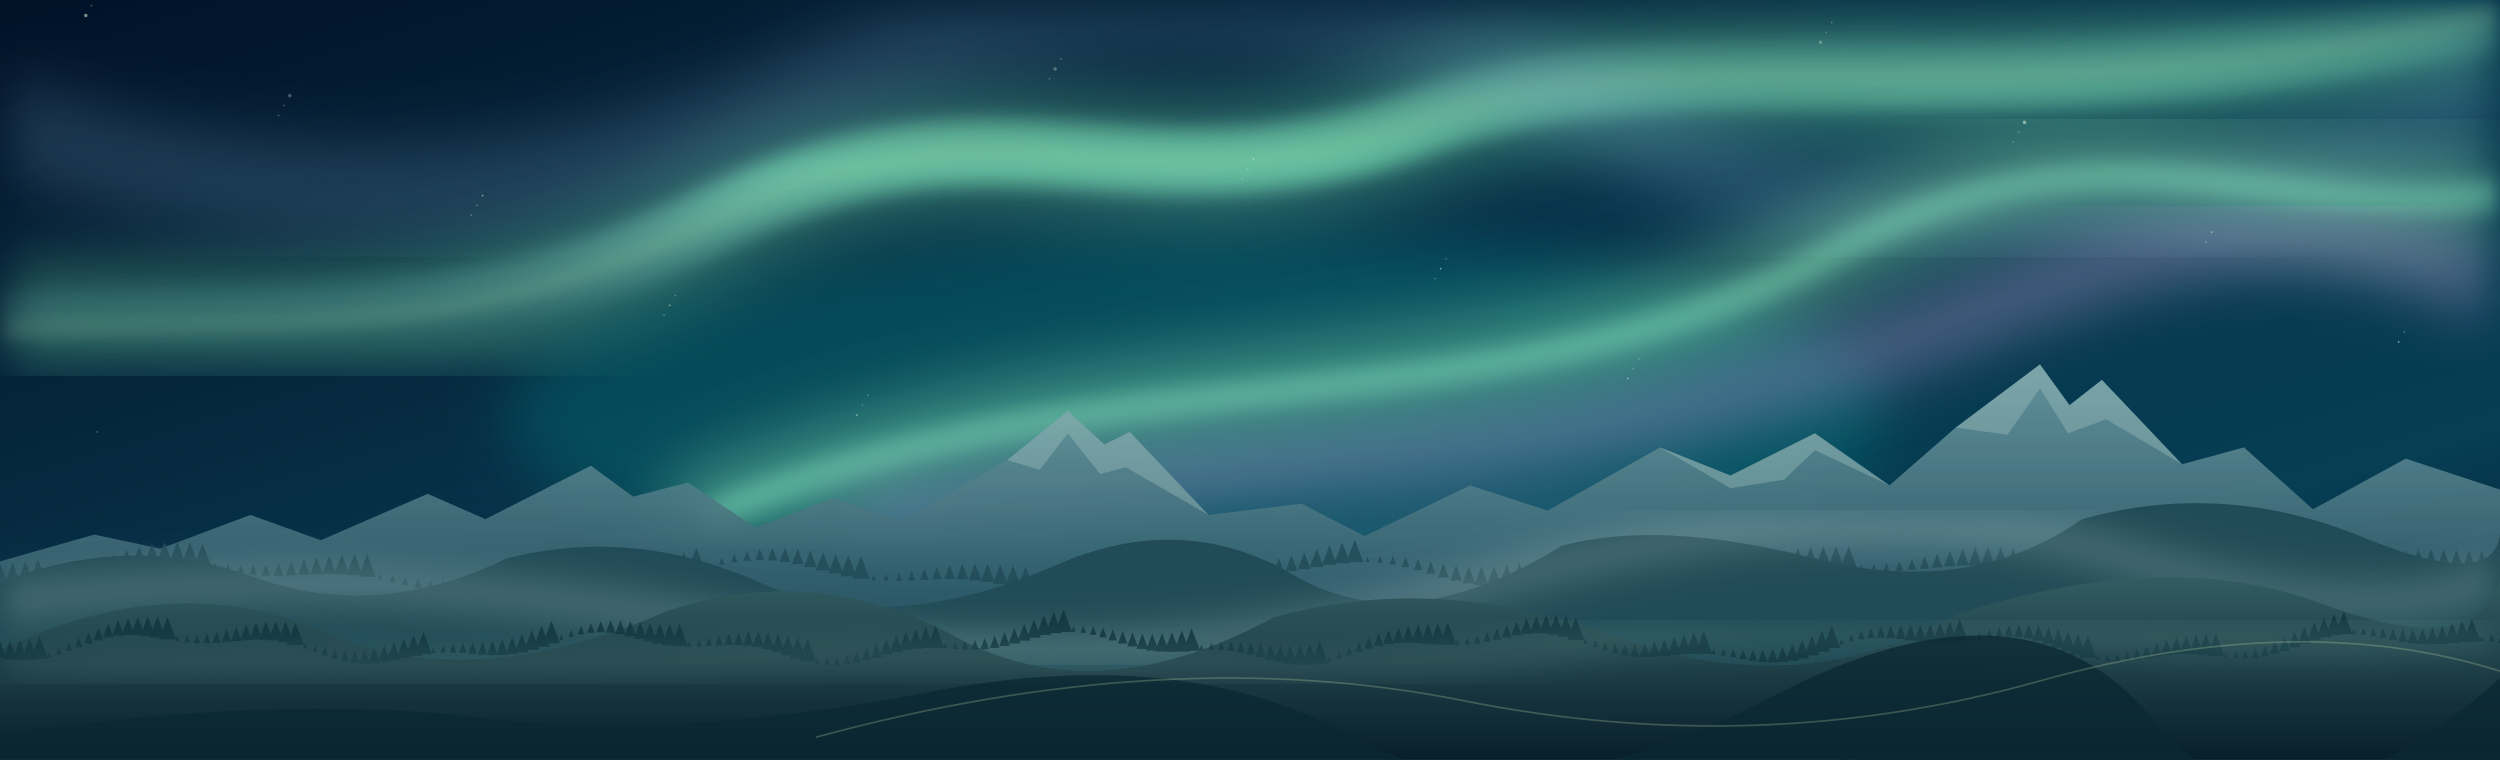
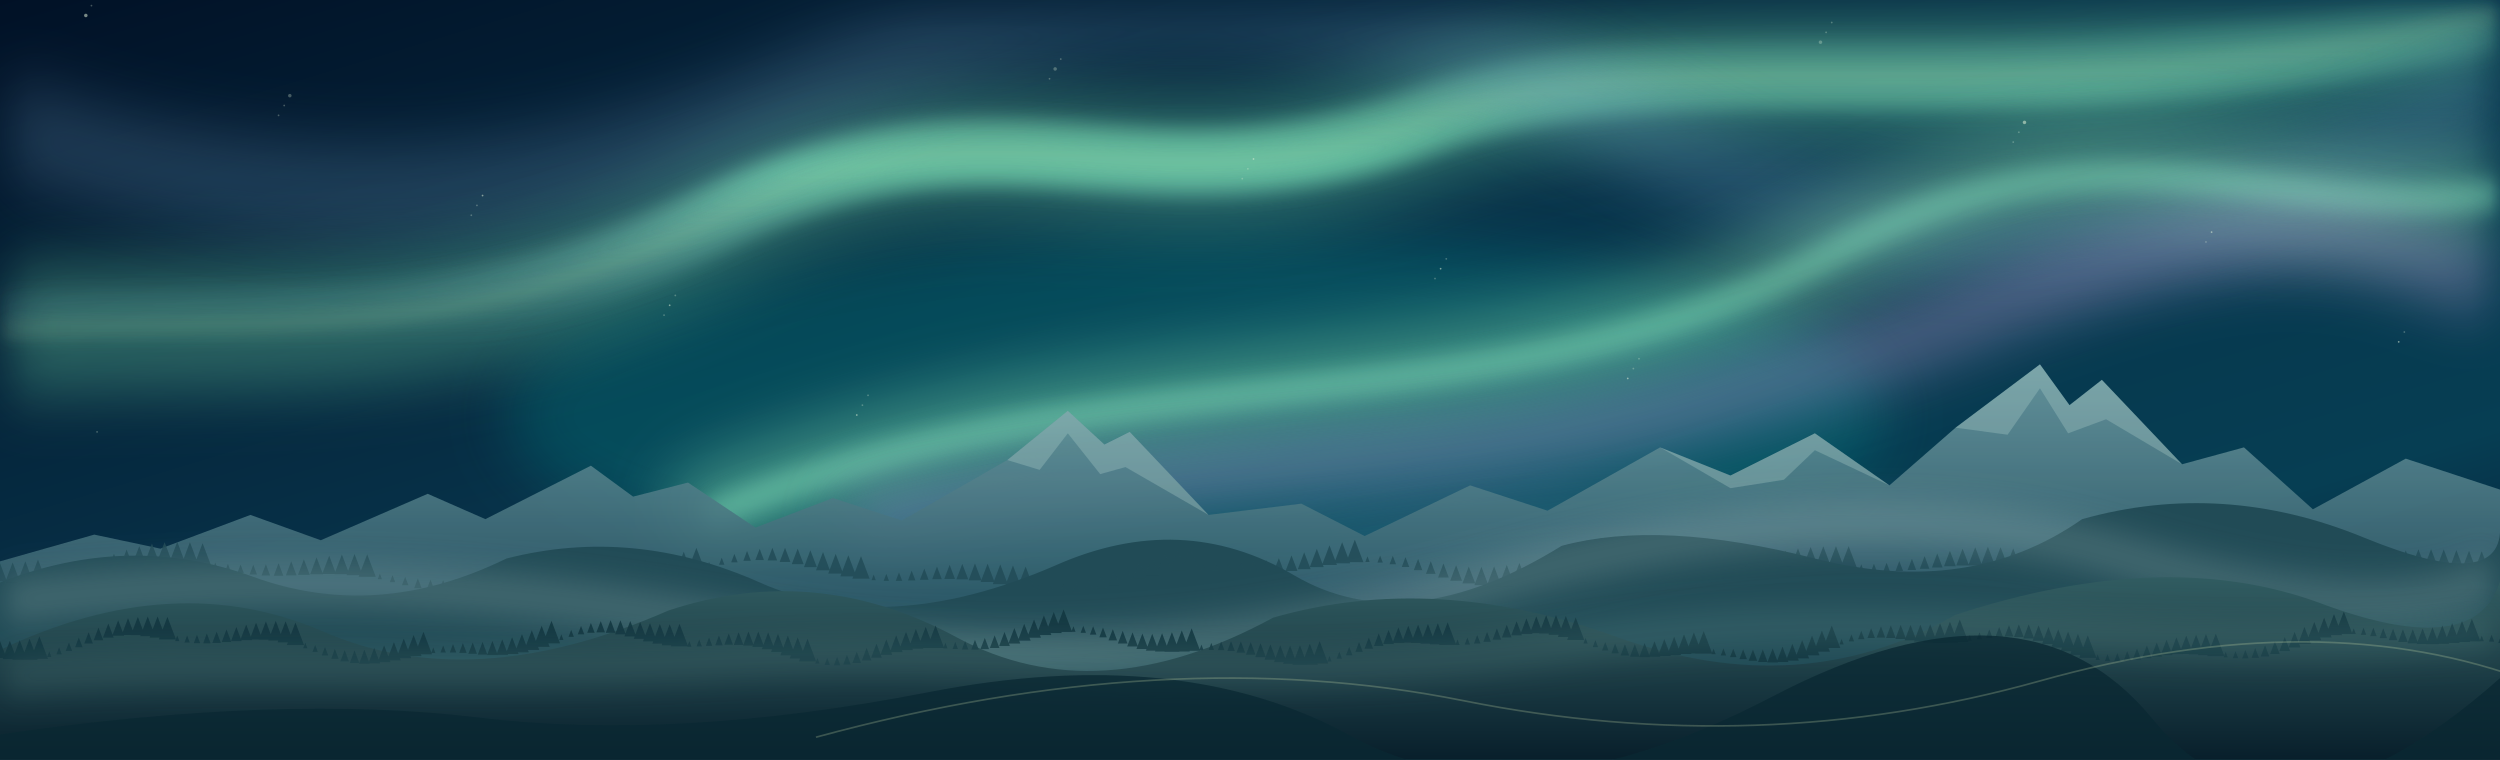
<svg xmlns="http://www.w3.org/2000/svg" viewBox="0 0 1777 540" preserveAspectRatio="xMidYMax slice">
  <defs>
    <linearGradient id="sky" x1="0" y1="0" x2="1" y2="1">
      <stop stop-color="#011126" />
      <stop offset=".46" stop-color="#07334a" />
      <stop offset=".78" stop-color="#063e53" />
      <stop offset="1" stop-color="#080e2a" />
    </linearGradient>
    <linearGradient id="wave" x1="0" y1="0" x2=".6" y2="1">
      <stop stop-color="#00e8cf" stop-opacity=".03" />
      <stop offset=".35" stop-color="#00d5b9" stop-opacity=".54" />
      <stop offset=".7" stop-color="#16aff5" stop-opacity=".2" />
      <stop offset="1" stop-color="#0d7ebb" stop-opacity="0" />
    </linearGradient>
    <linearGradient id="ridge" x1="0" y1="0" x2="0" y2="1">
      <stop stop-color="#38628e" />
      <stop offset=".45" stop-color="#17345c" />
      <stop offset="1" stop-color="#060d20" />
    </linearGradient>
    <radialGradient id="sun">
      <stop stop-color="#fff3d2" stop-opacity=".82" />
      <stop offset=".3" stop-color="#dfa5c5" stop-opacity=".37" />
      <stop offset="1" stop-color="#782d85" stop-opacity="0" />
    </radialGradient>
-     <filter id="blur">
+     <filter id="blur" filterUnits="userSpaceOnUse" x="-240" y="-240" width="2257" height="1020">
      <feGaussianBlur stdDeviation="21" />
    </filter>
    <linearGradient id="apFar" x1="0" y1="0" x2="0" y2="1">
      <stop stop-color="#719fa6" />
      <stop offset=".6" stop-color="#315c6a" />
      <stop offset="1" stop-color="#173b47" />
    </linearGradient>
    <linearGradient id="apNear" x1="0" y1="0" x2="0" y2="1">
      <stop stop-color="#315c61" />
      <stop offset="1" stop-color="#081f2b" />
    </linearGradient>
    <linearGradient id="apRibbon" x1="0" y1="0" x2="0" y2="1">
      <stop stop-color="#a4ffd0" stop-opacity="0" />
      <stop offset=".53" stop-color="#84f1c1" stop-opacity=".7" />
      <stop offset="1" stop-color="#99d4d9" stop-opacity="0" />
    </linearGradient>
-     <filter id="apSoft">
+     <filter id="apSoft" filterUnits="userSpaceOnUse" x="-240" y="-240" width="2257" height="1020">
      <feGaussianBlur stdDeviation="7" />
    </filter>
-     <filter id="apMist">
+     <filter id="apMist" filterUnits="userSpaceOnUse" x="-240" y="-240" width="2257" height="1020">
      <feGaussianBlur stdDeviation="12" />
    </filter>
  </defs>
  <rect width="1777" height="540" fill="url(#sky)" />
  <ellipse cx="1130" cy="460" rx="365" ry="135" fill="url(#sun)" />
  <ellipse cx="850" cy="295" rx="490" ry="130" fill="#00cab9" opacity=".18" filter="url(#blur)" />
  <g fill="none" stroke-linecap="round">
    <path d="M-100 241 C160 218 300 259 507 156 S804 162 1012 86 S1460 110 1880 -18" stroke="#7ff3bb" stroke-width="93" opacity=".29" filter="url(#blur)" />
    <path d="M-100 241 C160 218 300 259 507 156 S804 162 1012 86 S1460 110 1880 -18" stroke="url(#apRibbon)" stroke-width="47" opacity=".88" filter="url(#apSoft)" />
    <path d="M-100 241 C160 218 300 259 507 156 S804 162 1012 86 S1460 110 1880 -18" stroke="#c4f5b7" stroke-width="3.5" opacity=".58" filter="url(#apSoft)" />
    <path d="M-80 56 Q260 210 570 68 T1170 96 T1850 24" stroke="#83b2da" stroke-width="65" opacity=".21" filter="url(#blur)" />
    <path d="M510 364 C790 245 1060 311 1300 181 S1650 202 1880 110" stroke="#9cf5bc" stroke-width="72" opacity=".34" filter="url(#blur)" />
    <path d="M510 364 C790 245 1060 311 1300 181 S1650 202 1880 110" stroke="#87e5bd" stroke-width="22" opacity=".42" filter="url(#apSoft)" />
    <path d="M620 374 C930 306 1070 356 1400 224 S1710 239 1860 197" stroke="#c6a7e2" stroke-width="46" opacity=".37" filter="url(#blur)" />
  </g>
  <circle cx="61" cy="11" r="1.25" fill="#e5f4da" opacity="0.53" />
  <circle cx="198" cy="82" r="0.65" fill="#e5f4da" opacity="0.29" />
  <circle cx="335" cy="153" r="0.65" fill="#e5f4da" opacity="0.29" />
  <circle cx="472" cy="224" r="0.65" fill="#e5f4da" opacity="0.29" />
  <circle cx="609" cy="295" r="0.65" fill="#e5f4da" opacity="0.53" />
  <circle cx="746" cy="56" r="0.65" fill="#e5f4da" opacity="0.29" />
  <circle cx="883" cy="127" r="0.65" fill="#e5f4da" opacity="0.29" />
  <circle cx="1020" cy="198" r="0.65" fill="#e5f4da" opacity="0.29" />
  <circle cx="1157" cy="269" r="0.65" fill="#e5f4da" opacity="0.53" />
  <circle cx="1294" cy="30" r="1.25" fill="#e5f4da" opacity="0.29" />
  <circle cx="1431" cy="101" r="0.65" fill="#e5f4da" opacity="0.29" />
  <circle cx="1568" cy="172" r="0.65" fill="#e5f4da" opacity="0.29" />
  <circle cx="1705" cy="243" r="0.65" fill="#e5f4da" opacity="0.53" />
  <circle cx="65" cy="4" r="0.65" fill="#e5f4da" opacity="0.29" />
  <circle cx="202" cy="75" r="0.65" fill="#e5f4da" opacity="0.29" />
  <circle cx="339" cy="146" r="0.65" fill="#e5f4da" opacity="0.29" />
  <circle cx="476" cy="217" r="0.65" fill="#e5f4da" opacity="0.53" />
  <circle cx="613" cy="288" r="0.65" fill="#e5f4da" opacity="0.29" />
  <circle cx="750" cy="49" r="1.25" fill="#e5f4da" opacity="0.29" />
  <circle cx="887" cy="120" r="0.65" fill="#e5f4da" opacity="0.29" />
  <circle cx="1024" cy="191" r="0.65" fill="#e5f4da" opacity="0.53" />
  <circle cx="1161" cy="262" r="0.65" fill="#e5f4da" opacity="0.29" />
  <circle cx="1298" cy="23" r="0.65" fill="#e5f4da" opacity="0.29" />
  <circle cx="1435" cy="94" r="0.65" fill="#e5f4da" opacity="0.29" />
  <circle cx="1572" cy="165" r="0.65" fill="#e5f4da" opacity="0.53" />
  <circle cx="1709" cy="236" r="0.65" fill="#e5f4da" opacity="0.29" />
  <circle cx="69" cy="307" r="0.65" fill="#e5f4da" opacity="0.29" />
  <circle cx="206" cy="68" r="1.25" fill="#e5f4da" opacity="0.29" />
  <circle cx="343" cy="139" r="0.65" fill="#e5f4da" opacity="0.53" />
  <circle cx="480" cy="210" r="0.65" fill="#e5f4da" opacity="0.29" />
  <circle cx="617" cy="281" r="0.65" fill="#e5f4da" opacity="0.29" />
  <circle cx="754" cy="42" r="0.65" fill="#e5f4da" opacity="0.29" />
  <circle cx="891" cy="113" r="0.65" fill="#e5f4da" opacity="0.53" />
  <circle cx="1028" cy="184" r="0.65" fill="#e5f4da" opacity="0.29" />
  <circle cx="1165" cy="255" r="0.65" fill="#e5f4da" opacity="0.29" />
  <circle cx="1302" cy="16" r="0.65" fill="#e5f4da" opacity="0.29" />
  <circle cx="1439" cy="87" r="1.25" fill="#e5f4da" opacity="0.53" />
  <path d="M0 399 L67 380 114 390 178 366 228 384 304 351 345 369 420 331 450 353 489 343 537 375 592 354 641 370 716 327 759 292 785 316 803 307 859 366 925 358 970 381 1045 345 1100 363 1180 318 1230 338 1290 308 1343 345 1390 304 1450 259 1471 288 1494 270 1551 330 1595 318 1644 362 1710 326 1777 348 V540H0Z" fill="url(#apFar)" opacity=".86" />
  <g fill="#b0d1cb" opacity=".31">
    <path d="M716 327 759 292 785 316 803 307 859 366 800 332 782 337 759 308 739 334Z" />
    <path d="M1390 304 1450 259 1471 288 1494 270 1551 330 1497 298 1470 308 1450 276 1427 309Z" />
    <path d="M1180 318 1230 338 1290 308 1343 345 1290 320 1268 341 1230 347Z" />
  </g>
  <path d="M0 414 Q92 378 180 410 T360 397 Q450 374 540 414 T750 402 Q840 362 920 409 T1110 388 Q1180 369 1290 397 T1480 369 Q1580 341 1680 382 T1777 373 V540H0Z" fill="#214b56" />
  <path d="M0.0 400.3l4.9 13h-9.9Z M9.0 399.8l5.3 14h-10.6Z M18.0 399.0l5.7 15h-11.4Z M27.0 397.7l6.1 16h-12.2Z M36.0 408.9l1.5 4h-3.0Z M45.0 406.5l1.9 5h-3.8Z M54.0 403.6l2.3 6h-4.6Z M63.0 400.4l2.7 7h-5.3Z M72.0 397.0l3.0 8h-6.1Z M81.0 393.6l3.4 9h-6.8Z M90.0 390.6l3.8 10h-7.6Z M99.0 388.2l4.2 11h-8.4Z M108.0 386.4l4.6 12h-9.1Z M117.0 385.4l4.9 13h-9.9Z M126.0 385.1l5.3 14h-10.6Z M135.0 385.4l5.7 15h-11.4Z M144.0 386.1l6.1 16h-12.2Z M153.0 399.9l1.5 4h-3.0Z M162.0 400.8l1.9 5h-3.8Z M171.0 401.3l2.3 6h-4.6Z M180.0 401.4l2.7 7h-5.3Z M189.0 401.1l3.0 8h-6.1Z M198.0 400.3l3.4 9h-6.8Z M207.0 399.0l3.8 10h-7.6Z M216.0 397.6l4.2 11h-8.4Z M225.0 396.2l4.6 12h-9.1Z M234.0 395.0l4.9 13h-9.9Z M243.0 394.1l5.3 14h-10.6Z M252.0 393.8l5.7 15h-11.4Z M261.0 394.0l6.1 16h-12.2Z M270.0 407.7l1.5 4h-3.0Z M279.0 408.8l1.9 5h-3.8Z M288.0 410.0l2.3 6h-4.6Z M297.0 411.1l2.7 7h-5.3Z M306.0 412.0l3.0 8h-6.1Z M315.0 412.3l3.4 9h-6.8Z M324.0 411.9l3.8 10h-7.6Z M333.0 410.8l4.2 11h-8.4Z M342.0 409.0l4.6 12h-9.1Z M351.0 406.5l4.9 13h-9.9Z M360.0 403.6l5.3 14h-10.6Z M369.0 400.5l5.7 15h-11.4Z M378.0 397.4l6.1 16h-12.2Z M387.0 407.6l1.5 4h-3.0Z M396.0 405.2l1.9 5h-3.8Z M405.0 403.3l2.3 6h-4.6Z M414.0 402.0l2.7 7h-5.3Z M423.0 401.0l3.0 8h-6.1Z M432.0 400.4l3.4 9h-6.8Z M441.0 399.8l3.8 10h-7.6Z M450.0 399.1l4.2 11h-8.4Z M459.0 398.1l4.6 12h-9.1Z M468.0 396.6l4.9 13h-9.9Z M477.0 394.6l5.3 14h-10.6Z M486.0 392.2l5.7 15h-11.4Z M495.0 389.4l6.1 16h-12.2Z M504.0 399.4l1.5 4h-3.0Z M513.0 396.4l1.9 5h-3.8Z M522.0 393.7l2.3 6h-4.6Z M531.0 391.6l2.7 7h-5.3Z M540.0 390.1l3.0 8h-6.1Z M549.0 389.4l3.4 9h-6.8Z M558.0 389.4l3.8 10h-7.6Z M567.0 390.0l4.2 11h-8.4Z M576.0 391.1l4.6 12h-9.1Z M585.0 392.4l4.9 13h-9.9Z M594.0 393.7l5.3 14h-10.6Z M603.0 394.7l5.7 15h-11.4Z M612.0 395.3l6.1 16h-12.2Z M621.0 408.4l1.5 4h-3.0Z M630.0 407.9l1.9 5h-3.8Z M639.0 406.9l2.3 6h-4.6Z M648.0 405.6l2.7 7h-5.3Z M657.0 404.1l3.0 8h-6.1Z M666.0 402.7l3.4 9h-6.8Z M675.0 401.5l3.8 10h-7.6Z M684.0 400.8l4.2 11h-8.4Z M693.0 400.5l4.6 12h-9.1Z M702.0 400.7l4.9 13h-9.9Z M711.0 401.2l5.3 14h-10.6Z M720.0 401.9l5.7 15h-11.4Z M729.0 402.7l6.1 16h-12.2Z M738.0 416.1l1.5 4h-3.0Z M747.0 416.1l1.9 5h-3.8Z M756.0 415.4l2.3 6h-4.6Z M765.0 414.0l2.7 7h-5.3Z M774.0 411.9l3.0 8h-6.1Z M783.0 409.1l3.4 9h-6.8Z M792.0 405.9l3.8 10h-7.6Z M801.0 402.4l4.2 11h-8.4Z M810.0 399.0l4.6 12h-9.1Z M819.0 395.8l4.9 13h-9.9Z M828.0 393.0l5.3 14h-10.6Z M837.0 390.8l5.7 15h-11.4Z M846.0 389.2l6.1 16h-12.2Z M855.0 401.2l1.5 4h-3.0Z M864.0 400.5l1.9 5h-3.8Z M873.0 400.1l2.3 6h-4.6Z M882.0 399.7l2.7 7h-5.3Z M891.0 399.1l3.0 8h-6.1Z M900.0 398.1l3.4 9h-6.8Z M909.0 396.7l3.8 10h-7.6Z M918.0 394.8l4.2 11h-8.4Z M927.0 392.6l4.6 12h-9.1Z M936.0 390.1l4.9 13h-9.9Z M945.0 387.6l5.3 14h-10.6Z M954.0 385.4l5.7 15h-11.4Z M963.0 383.6l6.1 16h-12.2Z M972.0 395.4l1.5 4h-3.0Z M981.0 394.9l1.9 5h-3.8Z M990.0 395.1l2.3 6h-4.6Z M999.0 396.0l2.7 7h-5.3Z M1008.0 397.3l3.0 8h-6.1Z M1017.0 398.9l3.4 9h-6.8Z M1026.0 400.5l3.8 10h-7.6Z M1035.0 401.8l4.2 11h-8.4Z M1044.0 402.7l4.6 12h-9.1Z M1053.0 402.9l4.9 13h-9.9Z M1062.0 402.6l5.3 14h-10.6Z M1071.0 401.6l5.7 15h-11.4Z M1080.0 400.2l6.1 16h-12.2Z M1089.0 411.5l1.5 4h-3.0Z M1098.0 409.7l1.9 5h-3.8Z M1107.0 408.1l2.3 6h-4.6Z M1116.0 406.8l2.7 7h-5.3Z M1125.0 405.8l3.0 8h-6.1Z M1134.0 405.4l3.4 9h-6.8Z M1143.0 405.3l3.8 10h-7.6Z M1152.0 405.5l4.2 11h-8.4Z M1161.0 405.7l4.6 12h-9.1Z M1170.0 405.7l4.9 13h-9.9Z M1179.0 405.4l5.3 14h-10.6Z M1188.0 404.5l5.7 15h-11.4Z M1197.0 402.9l6.1 16h-12.2Z M1206.0 413.6l1.5 4h-3.0Z M1215.0 410.7l1.9 5h-3.8Z M1224.0 407.3l2.3 6h-4.6Z M1233.0 403.7l2.7 7h-5.3Z M1242.0 400.0l3.0 8h-6.1Z M1251.0 396.6l3.4 9h-6.8Z M1260.0 393.7l3.8 10h-7.6Z M1269.0 391.4l4.2 11h-8.4Z M1278.0 389.8l4.6 12h-9.1Z M1287.0 388.8l4.9 13h-9.9Z M1296.0 388.3l5.3 14h-10.6Z M1305.0 388.2l5.7 15h-11.4Z M1314.0 388.2l6.1 16h-12.2Z M1323.0 401.1l1.5 4h-3.0Z M1332.0 400.7l1.9 5h-3.8Z M1341.0 400.0l2.3 6h-4.6Z M1350.0 398.8l2.7 7h-5.3Z M1359.0 397.2l3.0 8h-6.1Z M1368.0 395.3l3.4 9h-6.8Z M1377.0 393.4l3.8 10h-7.6Z M1386.0 391.5l4.2 11h-8.4Z M1395.0 390.0l4.6 12h-9.1Z M1404.0 389.0l4.9 13h-9.9Z M1413.0 388.6l5.3 14h-10.6Z M1422.0 388.9l5.7 15h-11.4Z M1431.0 389.8l6.1 16h-12.2Z M1440.0 404.2l1.5 4h-3.0Z M1449.0 405.8l1.9 5h-3.8Z M1458.0 407.5l2.3 6h-4.6Z M1467.0 408.8l2.7 7h-5.3Z M1476.0 409.8l3.0 8h-6.1Z M1485.0 410.1l3.4 9h-6.8Z M1494.0 409.6l3.8 10h-7.6Z M1503.0 408.6l4.2 11h-8.4Z M1512.0 406.9l4.6 12h-9.1Z M1521.0 404.8l4.9 13h-9.9Z M1530.0 402.6l5.3 14h-10.6Z M1539.0 400.4l5.7 15h-11.4Z M1548.0 398.4l6.1 16h-12.2Z M1557.0 409.8l1.5 4h-3.0Z M1566.0 408.6l1.9 5h-3.8Z M1575.0 407.9l2.3 6h-4.6Z M1584.0 407.5l2.7 7h-5.3Z M1593.0 407.3l3.0 8h-6.1Z M1602.0 407.0l3.4 9h-6.8Z M1611.0 406.4l3.8 10h-7.6Z M1620.0 405.3l4.2 11h-8.4Z M1629.0 403.7l4.6 12h-9.1Z M1638.0 401.4l4.9 13h-9.9Z M1647.0 398.6l5.3 14h-10.6Z M1656.0 395.3l5.7 15h-11.4Z M1665.0 391.7l6.1 16h-12.2Z M1674.0 401.2l1.5 4h-3.0Z M1683.0 397.8l1.9 5h-3.8Z M1692.0 395.0l2.3 6h-4.6Z M1701.0 392.7l2.7 7h-5.3Z M1710.0 391.2l3.0 8h-6.1Z M1719.0 390.4l3.4 9h-6.8Z M1728.0 390.3l3.8 10h-7.6Z M1737.0 390.5l4.2 11h-8.4Z M1746.0 391.0l4.6 12h-9.1Z M1755.0 391.5l4.9 13h-9.9Z M1764.0 391.8l5.3 14h-10.6Z M1773.0 391.8l5.7 15h-11.4Z M1782.0 391.2l6.1 16h-12.2Z" fill="#214b56" opacity=".84" />
  <path d="M0 428 Q260 397 520 445 T1050 416 T1510 396 T1777 407" stroke="#bdd6cf" stroke-width="28" fill="none" opacity=".23" filter="url(#apMist)" />
  <path d="M0 462 Q124 403 230 449 T475 434 Q580 399 680 453 T905 439 Q1020 406 1150 453 T1390 437 Q1540 388 1650 429 T1777 413 V540H0Z" fill="url(#apNear)" />
  <path d="M0.0 455.7l4.6 12h-9.1Z M7.0 455.5l4.9 13h-9.9Z M14.0 455.0l5.3 14h-10.6Z M21.0 454.0l5.7 15h-11.4Z M28.0 452.3l6.1 16h-12.2Z M35.0 463.0l1.5 4h-3.0Z M42.0 460.1l1.9 5h-3.8Z M49.0 456.7l2.3 6h-4.6Z M56.0 453.1l2.7 7h-5.3Z M63.0 449.4l3.0 8h-6.1Z M70.0 446.1l3.4 9h-6.8Z M77.0 443.2l3.8 10h-7.6Z M84.0 440.9l4.2 11h-8.4Z M91.0 439.4l4.6 12h-9.1Z M98.0 438.5l4.9 13h-9.9Z M105.0 438.2l5.3 14h-10.6Z M112.0 438.2l5.7 15h-11.4Z M119.0 438.5l6.1 16h-12.2Z M126.0 451.7l1.5 4h-3.0Z M133.0 451.7l1.9 5h-3.8Z M140.0 451.2l2.3 6h-4.6Z M147.0 450.3l2.7 7h-5.3Z M154.0 449.0l3.0 8h-6.1Z M161.0 447.4l3.4 9h-6.8Z M168.0 445.7l3.8 10h-7.6Z M175.0 444.0l4.2 11h-8.4Z M182.0 442.6l4.6 12h-9.1Z M189.0 441.7l4.9 13h-9.9Z M196.0 441.3l5.3 14h-10.6Z M203.0 441.6l5.7 15h-11.4Z M210.0 442.5l6.1 16h-12.2Z M217.0 456.8l1.5 4h-3.0Z M224.0 458.4l1.9 5h-3.8Z M231.0 459.9l2.3 6h-4.6Z M238.0 461.3l2.7 7h-5.3Z M245.0 462.1l3.0 8h-6.1Z M252.0 462.3l3.4 9h-6.8Z M259.0 461.8l3.8 10h-7.6Z M266.0 460.5l4.2 11h-8.4Z M273.0 458.7l4.6 12h-9.1Z M280.0 456.4l4.9 13h-9.9Z M287.0 453.9l5.3 14h-10.6Z M294.0 451.4l5.7 15h-11.4Z M301.0 449.1l6.1 16h-12.2Z M308.0 460.2l1.5 4h-3.0Z M315.0 458.8l1.9 5h-3.8Z M322.0 457.8l2.3 6h-4.6Z M329.0 457.1l2.7 7h-5.3Z M336.0 456.7l3.0 8h-6.1Z M343.0 456.3l3.4 9h-6.8Z M350.0 455.6l3.8 10h-7.6Z M357.0 454.5l4.2 11h-8.4Z M364.0 452.9l4.6 12h-9.1Z M371.0 450.7l4.9 13h-9.9Z M378.0 448.0l5.3 14h-10.6Z M385.0 444.8l5.7 15h-11.4Z M392.0 441.3l6.1 16h-12.2Z M399.0 450.9l1.5 4h-3.0Z M406.0 447.7l1.9 5h-3.8Z M413.0 444.9l2.3 6h-4.6Z M420.0 442.8l2.7 7h-5.3Z M427.0 441.5l3.0 8h-6.1Z M434.0 440.8l3.4 9h-6.8Z M441.0 440.9l3.8 10h-7.6Z M448.0 441.4l4.2 11h-8.4Z M455.0 442.1l4.6 12h-9.1Z M462.0 442.9l4.9 13h-9.9Z M469.0 443.5l5.3 14h-10.6Z M476.0 443.7l5.7 15h-11.4Z M483.0 443.4l6.1 16h-12.2Z M490.0 455.7l1.5 4h-3.0Z M497.0 454.5l1.9 5h-3.8Z M504.0 453.1l2.3 6h-4.6Z M511.0 451.7l2.7 7h-5.3Z M518.0 450.3l3.0 8h-6.1Z M525.0 449.4l3.4 9h-6.8Z M532.0 448.9l3.8 10h-7.6Z M539.0 448.9l4.2 11h-8.4Z M546.0 449.5l4.6 12h-9.1Z M553.0 450.5l4.9 13h-9.9Z M560.0 451.8l5.3 14h-10.6Z M567.0 453.1l5.7 15h-11.4Z M574.0 454.1l6.1 16h-12.2Z M581.0 467.7l1.5 4h-3.0Z M588.0 467.7l1.9 5h-3.8Z M595.0 466.9l2.3 6h-4.6Z M602.0 465.4l2.7 7h-5.3Z M609.0 463.2l3.0 8h-6.1Z M616.0 460.5l3.4 9h-6.8Z M623.0 457.5l3.8 10h-7.6Z M630.0 454.5l4.2 11h-8.4Z M637.0 451.6l4.6 12h-9.1Z M644.0 449.1l4.9 13h-9.9Z M651.0 447.1l5.3 14h-10.6Z M658.0 445.6l5.7 15h-11.4Z M665.0 444.6l6.1 16h-12.2Z M672.0 456.9l1.5 4h-3.0Z M679.0 456.3l1.9 5h-3.8Z M686.0 455.7l2.3 6h-4.6Z M693.0 454.8l2.7 7h-5.3Z M700.0 453.4l3.0 8h-6.1Z M707.0 451.6l3.4 9h-6.8Z M714.0 449.2l3.8 10h-7.6Z M721.0 446.4l4.2 11h-8.4Z M728.0 443.4l4.6 12h-9.1Z M735.0 440.3l4.9 13h-9.9Z M742.0 437.4l5.3 14h-10.6Z M749.0 435.0l5.7 15h-11.4Z M756.0 433.2l6.1 16h-12.2Z M763.0 445.1l1.5 4h-3.0Z M770.0 444.8l1.9 5h-3.8Z M777.0 445.1l2.3 6h-4.6Z M784.0 446.0l2.7 7h-5.3Z M791.0 447.2l3.0 8h-6.1Z M798.0 448.4l3.4 9h-6.8Z M805.0 449.5l3.8 10h-7.6Z M812.0 450.3l4.2 11h-8.4Z M819.0 450.5l4.6 12h-9.1Z M826.0 450.1l4.9 13h-9.9Z M833.0 449.3l5.3 14h-10.6Z M840.0 448.1l5.7 15h-11.4Z M847.0 446.6l6.1 16h-12.2Z M854.0 458.2l1.5 4h-3.0Z M861.0 457.0l1.9 5h-3.8Z M868.0 456.1l2.3 6h-4.6Z M875.0 455.7l2.7 7h-5.3Z M882.0 455.9l3.0 8h-6.1Z M889.0 456.4l3.4 9h-6.8Z M896.0 457.2l3.8 10h-7.6Z M903.0 458.0l4.2 11h-8.4Z M910.0 458.7l4.6 12h-9.1Z M917.0 458.9l4.9 13h-9.9Z M924.0 458.6l5.3 14h-10.6Z M931.0 457.5l5.7 15h-11.4Z M938.0 455.7l6.1 16h-12.2Z M945.0 466.2l1.5 4h-3.0Z M952.0 463.2l1.9 5h-3.8Z M959.0 459.8l2.3 6h-4.6Z M966.0 456.4l2.7 7h-5.3Z M973.0 453.1l3.0 8h-6.1Z M980.0 450.2l3.4 9h-6.8Z M987.0 447.8l3.8 10h-7.6Z M994.0 446.0l4.2 11h-8.4Z M1001.0 444.8l4.6 12h-9.1Z M1008.0 444.0l4.9 13h-9.9Z M1015.0 443.5l5.3 14h-10.6Z M1022.0 443.0l5.7 15h-11.4Z M1029.0 442.4l6.1 16h-12.2Z M1036.0 454.5l1.5 4h-3.0Z M1043.0 453.2l1.9 5h-3.8Z M1050.0 451.4l2.3 6h-4.6Z M1057.0 449.2l2.7 7h-5.3Z M1064.0 446.7l3.0 8h-6.1Z M1071.0 444.1l3.4 9h-6.8Z M1078.0 441.6l3.8 10h-7.6Z M1085.0 439.6l4.2 11h-8.4Z M1092.0 438.1l4.6 12h-9.1Z M1099.0 437.3l4.9 13h-9.9Z M1106.0 437.2l5.3 14h-10.6Z M1113.0 437.8l5.7 15h-11.4Z M1120.0 438.9l6.1 16h-12.2Z M1127.0 453.4l1.5 4h-3.0Z M1134.0 455.0l1.9 5h-3.8Z M1141.0 456.4l2.3 6h-4.6Z M1148.0 457.4l2.7 7h-5.3Z M1155.0 457.9l3.0 8h-6.1Z M1162.0 457.8l3.4 9h-6.8Z M1169.0 457.1l3.8 10h-7.6Z M1176.0 455.8l4.2 11h-8.4Z M1183.0 454.3l4.6 12h-9.1Z M1190.0 452.6l4.9 13h-9.9Z M1197.0 450.9l5.3 14h-10.6Z M1204.0 449.5l5.7 15h-11.4Z M1211.0 448.6l6.1 16h-12.2Z M1218.0 461.0l1.5 4h-3.0Z M1225.0 460.9l1.9 5h-3.8Z M1232.0 461.1l2.3 6h-4.6Z M1239.0 461.5l2.7 7h-5.3Z M1246.0 461.7l3.0 8h-6.1Z M1253.0 461.6l3.4 9h-6.8Z M1260.0 460.9l3.8 10h-7.6Z M1267.0 459.6l4.2 11h-8.4Z M1274.0 457.6l4.6 12h-9.1Z M1281.0 455.0l4.9 13h-9.9Z M1288.0 451.8l5.3 14h-10.6Z M1295.0 448.2l5.7 15h-11.4Z M1302.0 444.6l6.1 16h-12.2Z M1309.0 454.1l1.5 4h-3.0Z M1316.0 450.9l1.9 5h-3.8Z M1323.0 448.4l2.3 6h-4.6Z M1330.0 446.5l2.7 7h-5.3Z M1337.0 445.2l3.0 8h-6.1Z M1344.0 444.5l3.4 9h-6.8Z M1351.0 444.2l3.8 10h-7.6Z M1358.0 444.2l4.2 11h-8.4Z M1365.0 444.0l4.6 12h-9.1Z M1372.0 443.7l4.9 13h-9.9Z M1379.0 443.0l5.3 14h-10.6Z M1386.0 441.9l5.7 15h-11.4Z M1393.0 440.3l6.1 16h-12.2Z M1400.0 451.4l1.5 4h-3.0Z M1407.0 449.4l1.9 5h-3.8Z M1414.0 447.4l2.3 6h-4.6Z M1421.0 445.7l2.7 7h-5.3Z M1428.0 444.4l3.0 8h-6.1Z M1435.0 443.8l3.4 9h-6.8Z M1442.0 443.8l3.8 10h-7.6Z M1449.0 444.5l4.2 11h-8.4Z M1456.0 445.7l4.6 12h-9.1Z M1463.0 447.3l4.9 13h-9.9Z M1470.0 448.9l5.3 14h-10.6Z M1477.0 450.5l5.7 15h-11.4Z M1484.0 451.6l6.1 16h-12.2Z M1491.0 465.1l1.5 4h-3.0Z M1498.0 465.0l1.9 5h-3.8Z M1505.0 464.2l2.3 6h-4.6Z M1512.0 462.8l2.7 7h-5.3Z M1519.0 460.9l3.0 8h-6.1Z M1526.0 458.8l3.4 9h-6.8Z M1533.0 456.7l3.8 10h-7.6Z M1540.0 454.7l4.2 11h-8.4Z M1547.0 453.0l4.6 12h-9.1Z M1554.0 451.8l4.9 13h-9.9Z M1561.0 451.1l5.3 14h-10.6Z M1568.0 450.7l5.7 15h-11.4Z M1575.0 450.4l6.1 16h-12.2Z M1582.0 463.3l1.5 4h-3.0Z M1589.0 462.8l1.9 5h-3.8Z M1596.0 462.0l2.3 6h-4.6Z M1603.0 460.6l2.7 7h-5.3Z M1610.0 458.6l3.0 8h-6.1Z M1617.0 455.9l3.4 9h-6.8Z M1624.0 452.8l3.8 10h-7.6Z M1631.0 449.2l4.2 11h-8.4Z M1638.0 445.6l4.6 12h-9.1Z M1645.0 442.1l4.9 13h-9.9Z M1652.0 439.1l5.3 14h-10.6Z M1659.0 436.5l5.7 15h-11.4Z M1666.0 434.7l6.1 16h-12.2Z M1673.0 446.6l1.5 4h-3.0Z M1680.0 446.2l1.9 5h-3.8Z M1687.0 446.2l2.3 6h-4.6Z M1694.0 446.6l2.7 7h-5.3Z M1701.0 447.0l3.0 8h-6.1Z M1708.0 447.3l3.4 9h-6.8Z M1715.0 447.3l3.8 10h-7.6Z M1722.0 446.8l4.2 11h-8.4Z M1729.0 445.9l4.6 12h-9.1Z M1736.0 444.6l4.9 13h-9.9Z M1743.0 443.0l5.3 14h-10.6Z M1750.0 441.4l5.7 15h-11.4Z M1757.0 439.9l6.1 16h-12.2Z M1764.0 451.8l1.5 4h-3.0Z M1771.0 451.1l1.9 5h-3.8Z M1778.0 451.1l2.3 6h-4.6Z" fill="#123640" opacity=".9" />
  <path d="M0 482 C190 466 310 484 520 470 S860 497 1110 459 S1540 476 1777 447" stroke="#9fd2c5" stroke-width="20" opacity=".17" filter="url(#apMist)" fill="none" />
  <path d="M0 522 Q200 493 340 510 T660 492 T960 523 T1260 495 T1530 511 T1777 482 V540H0Z" fill="#092832" opacity=".76" />
  <path d="M580 524 Q830 456 1040 498 T1450 484 T1800 485" stroke="#d6e8af" stroke-width="1.2" opacity=".24" fill="none" />
</svg>
